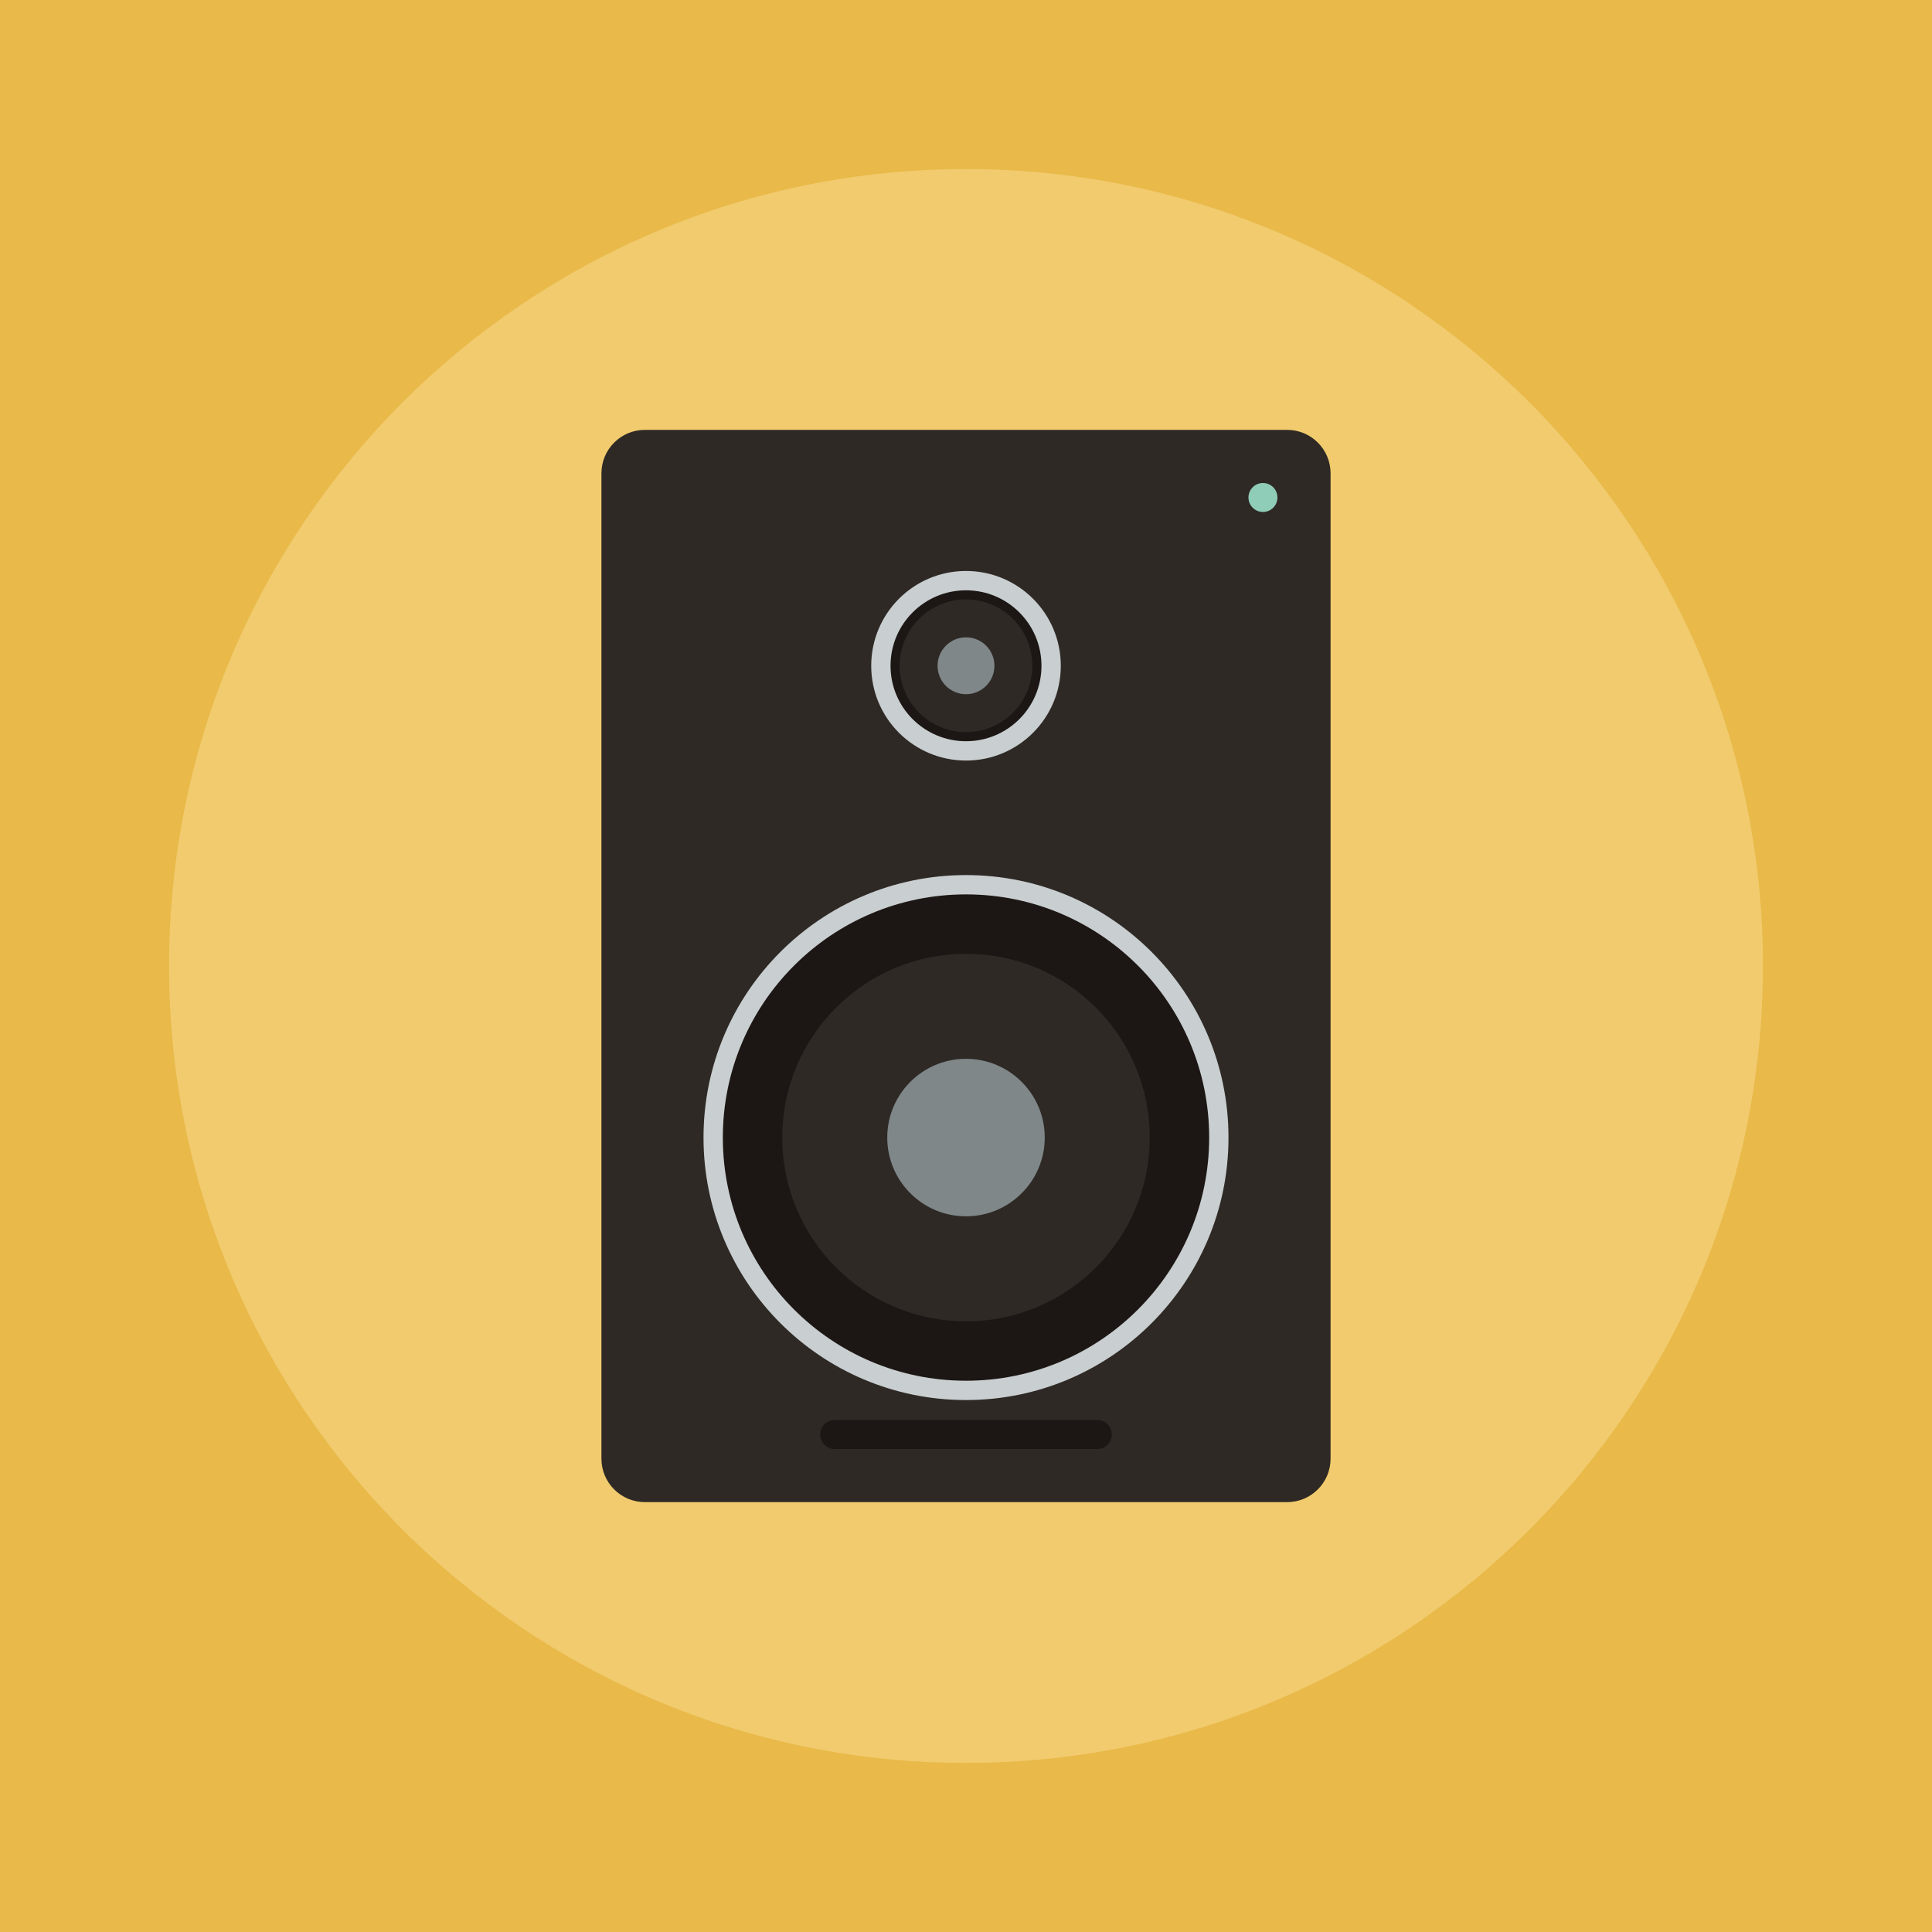
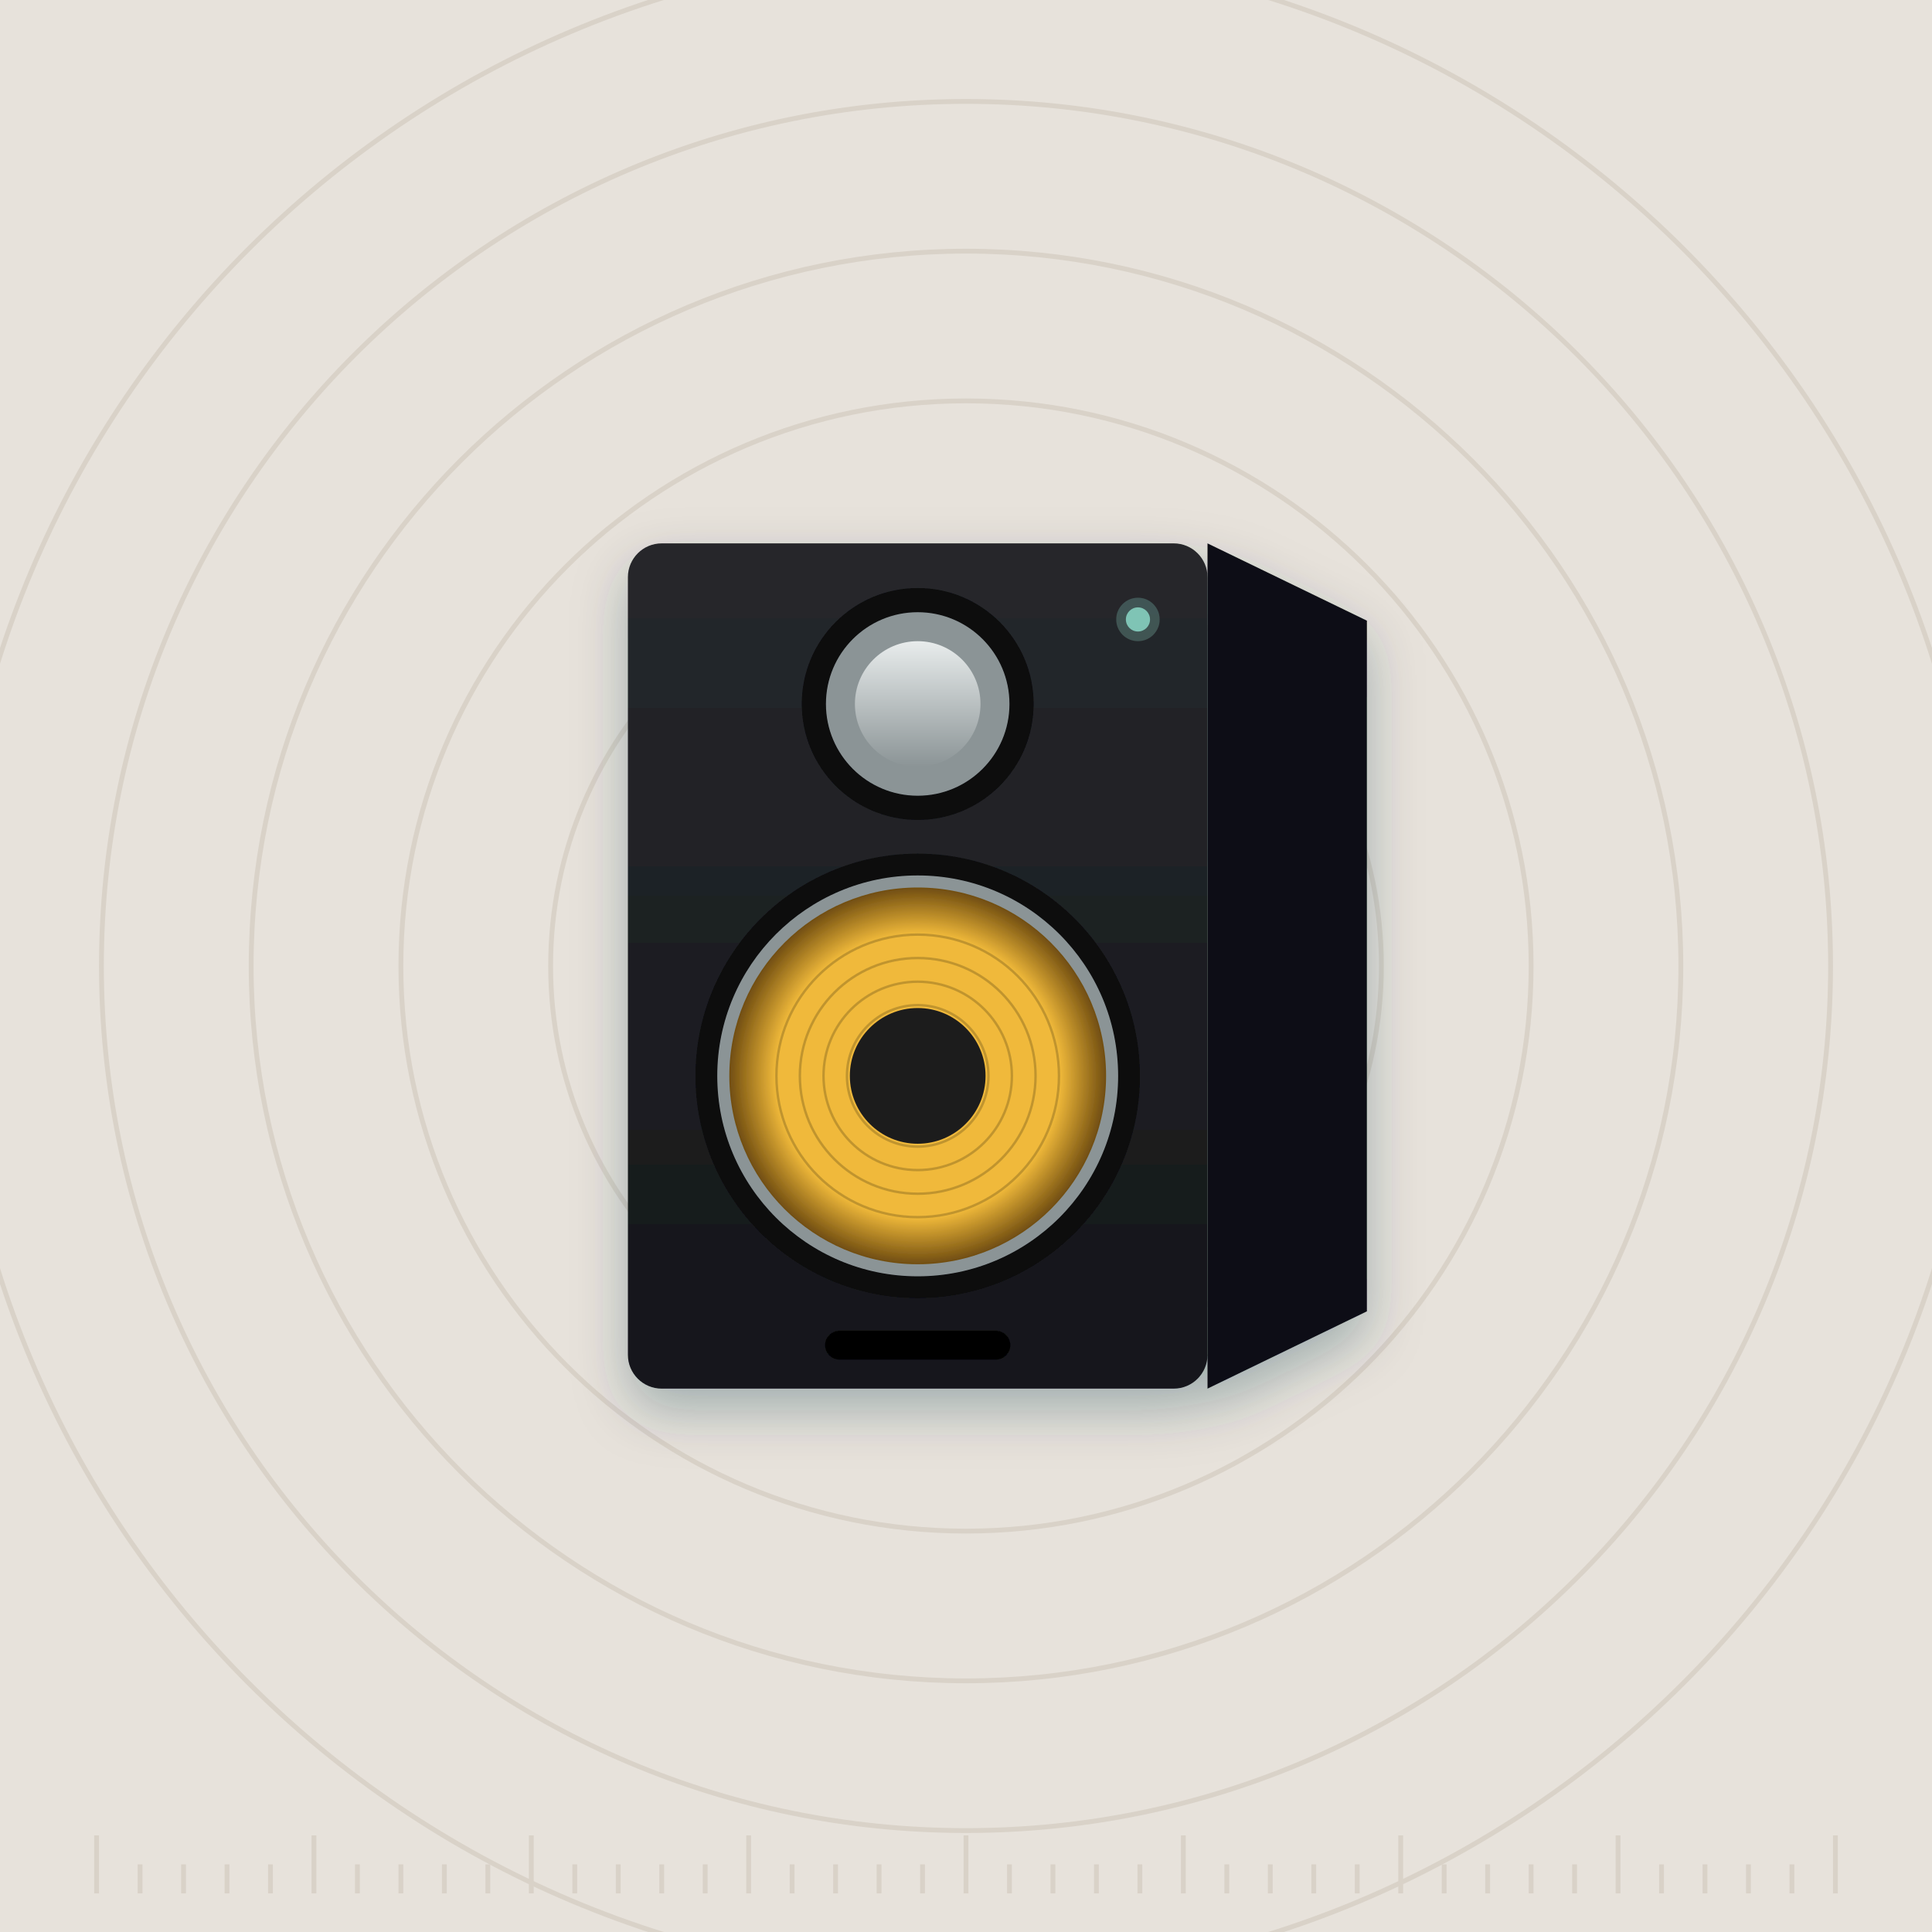
<svg xmlns="http://www.w3.org/2000/svg" viewBox="0 0 800 800">
-   <defs />
-   <rect x="0" y="0" width="800" height="800" fill="#e9b949" rx="0" />
-   <circle cx="400" cy="400" r="330" fill="#f1cb6e" />
-   <rect x="249.04" y="178" width="301.92" height="444" fill="#2e2925" rx="18" />
-   <g transform="translate(0 471.04)">
-     <circle cx="400" cy="0" r="108.691" fill="#c9ced0" />
-     <circle cx="400" cy="0" r="100.691" fill="#1c1714" />
-     <circle cx="400" cy="0" r="76.084" fill="#2e2925" />
-     <circle cx="400" cy="0" r="32.607" fill="#7f8789" />
+   <defs>
+     <filter id="s" x="-15%" y="-15%" width="130%" height="130%">
+       <feDropShadow dx="0" dy="9" stdDeviation="11" flood-color="#10394A" flood-opacity=".3" />
+     </filter>
+     <linearGradient id="g0" x1="0" y1="0" x2="0" y2="1">
+       <stop offset="0" stop-color="#26282C" />
+       <stop offset="1" stop-color="#15161A" />
+     </linearGradient>
+     <linearGradient id="g1" x1="0" y1="0" x2="0" y2="1">
+       <stop offset="0" stop-color="#E8ECEC" />
+       <stop offset="1" stop-color="#8B9496" />
+     </linearGradient>
+     <radialGradient id="g2" cx="0.5" cy="0.5" r="0.5">
+       <stop offset="0" stop-color="#F0B93A" />
+       <stop offset="0.75" stop-color="#F0B93A" />
+       <stop offset="1" stop-color="#6F4C10" />
+     </radialGradient>
+   </defs>
+   <rect x="0" y="0" width="800" height="800" fill="#E7E2DB" />
+   <circle cx="400" cy="400" r="110" fill="none" stroke="#D9D2C8" stroke-width="2" />
+   <circle cx="400" cy="400" r="172" fill="none" stroke="#D9D2C8" stroke-width="2" />
+   <circle cx="400" cy="400" r="234" fill="none" stroke="#D9D2C8" stroke-width="2" />
+   <circle cx="400" cy="400" r="296" fill="none" stroke="#D9D2C8" stroke-width="2" />
+   <circle cx="400" cy="400" r="358" fill="none" stroke="#D9D2C8" stroke-width="2" />
+   <circle cx="400" cy="400" r="420" fill="none" stroke="#D9D2C8" stroke-width="2" />
+   <line x1="40" y1="760" x2="40" y2="784" stroke="#D9D2C8" stroke-width="2" />
+   <line x1="58" y1="772" x2="58" y2="784" stroke="#D9D2C8" stroke-width="2" />
+   <line x1="76" y1="772" x2="76" y2="784" stroke="#D9D2C8" stroke-width="2" />
+   <line x1="94" y1="772" x2="94" y2="784" stroke="#D9D2C8" stroke-width="2" />
+   <line x1="112" y1="772" x2="112" y2="784" stroke="#D9D2C8" stroke-width="2" />
+   <line x1="130" y1="760" x2="130" y2="784" stroke="#D9D2C8" stroke-width="2" />
+   <line x1="148" y1="772" x2="148" y2="784" stroke="#D9D2C8" stroke-width="2" />
+   <line x1="166" y1="772" x2="166" y2="784" stroke="#D9D2C8" stroke-width="2" />
+   <line x1="184" y1="772" x2="184" y2="784" stroke="#D9D2C8" stroke-width="2" />
+   <line x1="202" y1="772" x2="202" y2="784" stroke="#D9D2C8" stroke-width="2" />
+   <line x1="220" y1="760" x2="220" y2="784" stroke="#D9D2C8" stroke-width="2" />
+   <line x1="238" y1="772" x2="238" y2="784" stroke="#D9D2C8" stroke-width="2" />
+   <line x1="256" y1="772" x2="256" y2="784" stroke="#D9D2C8" stroke-width="2" />
+   <line x1="274" y1="772" x2="274" y2="784" stroke="#D9D2C8" stroke-width="2" />
+   <line x1="292" y1="772" x2="292" y2="784" stroke="#D9D2C8" stroke-width="2" />
+   <line x1="310" y1="760" x2="310" y2="784" stroke="#D9D2C8" stroke-width="2" />
+   <line x1="328" y1="772" x2="328" y2="784" stroke="#D9D2C8" stroke-width="2" />
+   <line x1="346" y1="772" x2="346" y2="784" stroke="#D9D2C8" stroke-width="2" />
+   <line x1="364" y1="772" x2="364" y2="784" stroke="#D9D2C8" stroke-width="2" />
+   <line x1="382" y1="772" x2="382" y2="784" stroke="#D9D2C8" stroke-width="2" />
+   <line x1="400" y1="760" x2="400" y2="784" stroke="#D9D2C8" stroke-width="2" />
+   <line x1="418" y1="772" x2="418" y2="784" stroke="#D9D2C8" stroke-width="2" />
+   <line x1="436" y1="772" x2="436" y2="784" stroke="#D9D2C8" stroke-width="2" />
+   <line x1="454" y1="772" x2="454" y2="784" stroke="#D9D2C8" stroke-width="2" />
+   <line x1="472" y1="772" x2="472" y2="784" stroke="#D9D2C8" stroke-width="2" />
+   <line x1="490" y1="760" x2="490" y2="784" stroke="#D9D2C8" stroke-width="2" />
+   <line x1="508" y1="772" x2="508" y2="784" stroke="#D9D2C8" stroke-width="2" />
+   <line x1="526" y1="772" x2="526" y2="784" stroke="#D9D2C8" stroke-width="2" />
+   <line x1="544" y1="772" x2="544" y2="784" stroke="#D9D2C8" stroke-width="2" />
+   <line x1="562" y1="772" x2="562" y2="784" stroke="#D9D2C8" stroke-width="2" />
+   <line x1="580" y1="760" x2="580" y2="784" stroke="#D9D2C8" stroke-width="2" />
+   <line x1="598" y1="772" x2="598" y2="784" stroke="#D9D2C8" stroke-width="2" />
+   <line x1="616" y1="772" x2="616" y2="784" stroke="#D9D2C8" stroke-width="2" />
+   <line x1="634" y1="772" x2="634" y2="784" stroke="#D9D2C8" stroke-width="2" />
+   <line x1="652" y1="772" x2="652" y2="784" stroke="#D9D2C8" stroke-width="2" />
+   <line x1="670" y1="760" x2="670" y2="784" stroke="#D9D2C8" stroke-width="2" />
+   <line x1="688" y1="772" x2="688" y2="784" stroke="#D9D2C8" stroke-width="2" />
+   <line x1="706" y1="772" x2="706" y2="784" stroke="#D9D2C8" stroke-width="2" />
+   <line x1="724" y1="772" x2="724" y2="784" stroke="#D9D2C8" stroke-width="2" />
+   <line x1="742" y1="772" x2="742" y2="784" stroke="#D9D2C8" stroke-width="2" />
+   <line x1="760" y1="760" x2="760" y2="784" stroke="#D9D2C8" stroke-width="2" />
+   <g filter="url(#s)">
+     <path d="M 500 225 L 566 257 V 543 L 500 575 Z" fill="#101114" />
+     <rect x="260" y="225" width="240" height="350" fill="url(#g0)" rx="14" />
+     <circle cx="380" cy="291.5" r="48" fill="#0A0A0C" />
+     <circle cx="380" cy="291.5" r="38" fill="#8B9496" />
+     <circle cx="380" cy="291.5" r="26" fill="url(#g1)" />
+     <circle cx="380" cy="445.5" r="92" fill="#0A0A0C" />
+     <circle cx="380" cy="445.5" r="83" fill="#8B9496" />
+     <circle cx="380" cy="445.5" r="78" fill="url(#g2)" />
+     <circle cx="380" cy="445.5" r="19.5" fill="none" stroke="#000" stroke-width="1" opacity="0.2" />,<circle cx="380" cy="445.5" r="29.3" fill="none" stroke="#000" stroke-width="1" opacity="0.2" />,<circle cx="380" cy="445.5" r="39" fill="none" stroke="#000" stroke-width="1" opacity="0.2" />,<circle cx="380" cy="445.5" r="48.8" fill="none" stroke="#000" stroke-width="1" opacity="0.2" />,<circle cx="380" cy="445.5" r="58.5" fill="none" stroke="#000" stroke-width="1" opacity="0.2" />
+     <circle cx="380" cy="445.5" r="28.1" fill="#1E1D1F" />
+     <circle cx="471.2" cy="256.5" r="9" fill="#7FC4B5" opacity="0.3" />
+     <circle cx="471.2" cy="256.5" r="5" fill="#7FC4B5" />
+     <rect x="341.6" y="551" width="76.8" height="12" fill="#050506" rx="6" />
  </g>
-   <g transform="translate(0 275.68)">
-     <circle cx="400" cy="0" r="39.25" fill="#c9ced0" />
-     <circle cx="400" cy="0" r="31.25" fill="#1c1714" />
-     <circle cx="400" cy="0" r="27.475" fill="#2e2925" />
-     <circle cx="400" cy="0" r="11.775" fill="#7f8789" />
-   </g>
-   <rect x="339.616" y="588" width="120.768" height="12" fill="#1c1714" rx="6" />
-   <circle cx="522.96" cy="206" r="6" fill="#8fcdb9" />
</svg>
